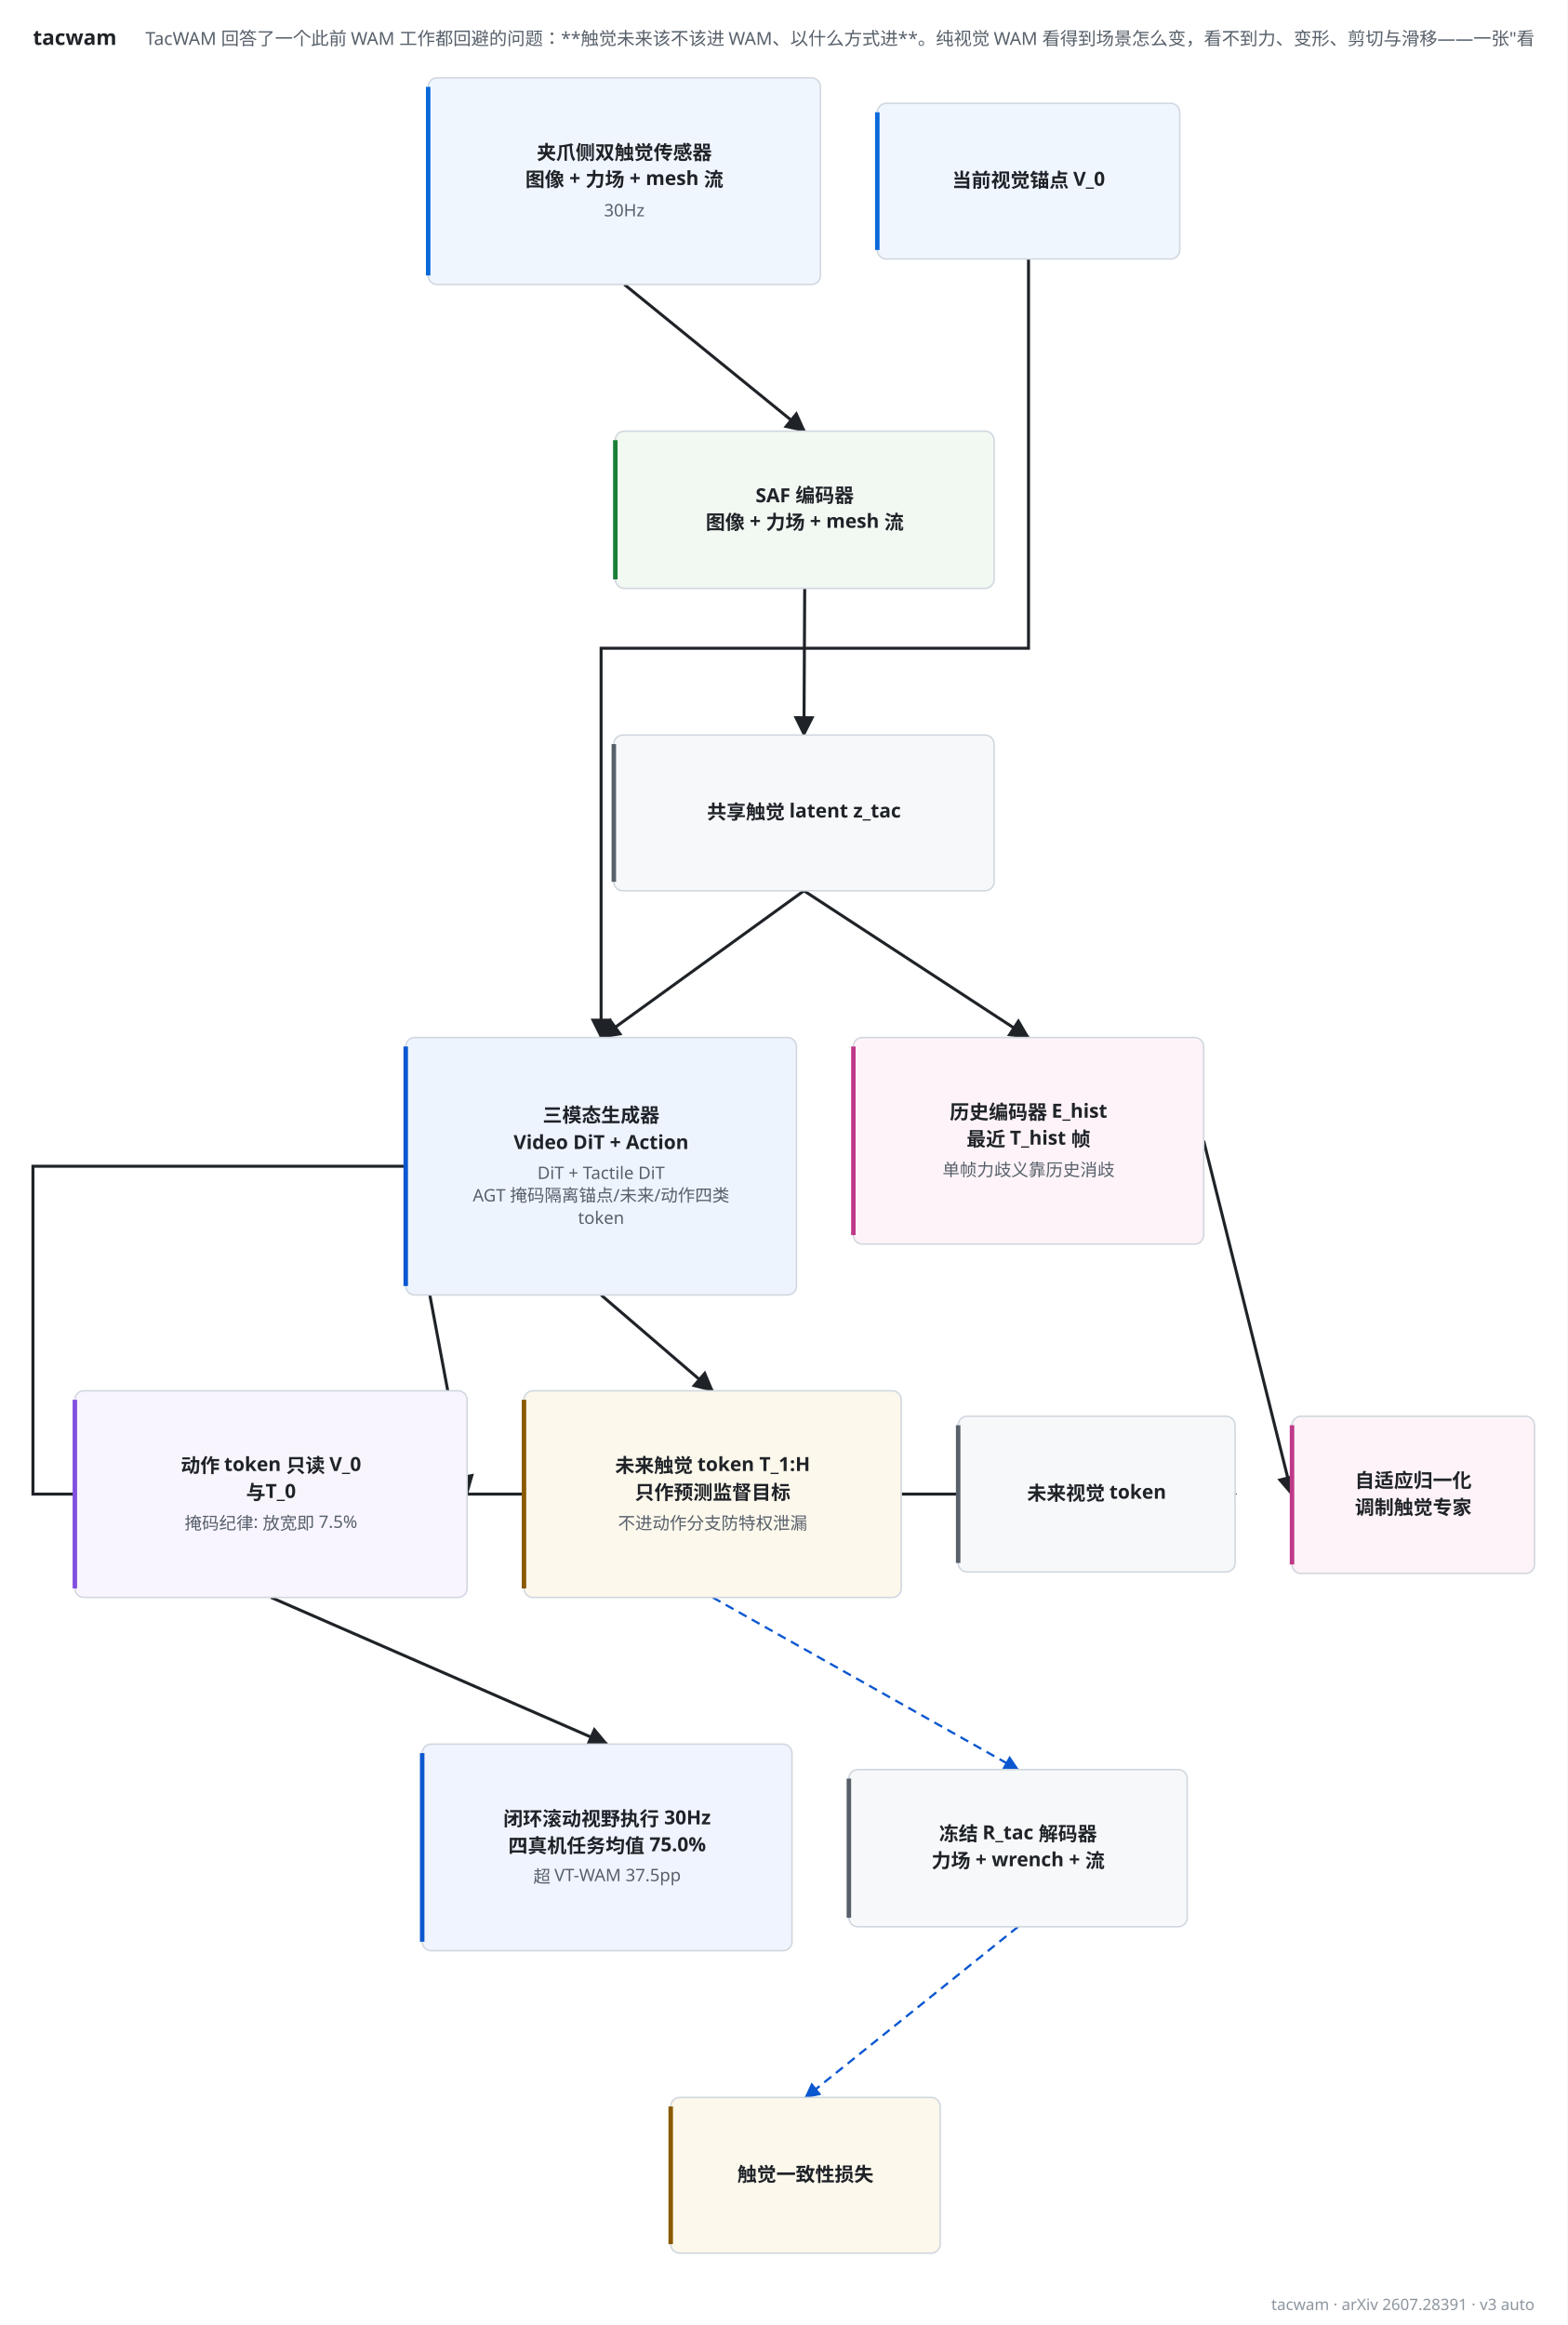
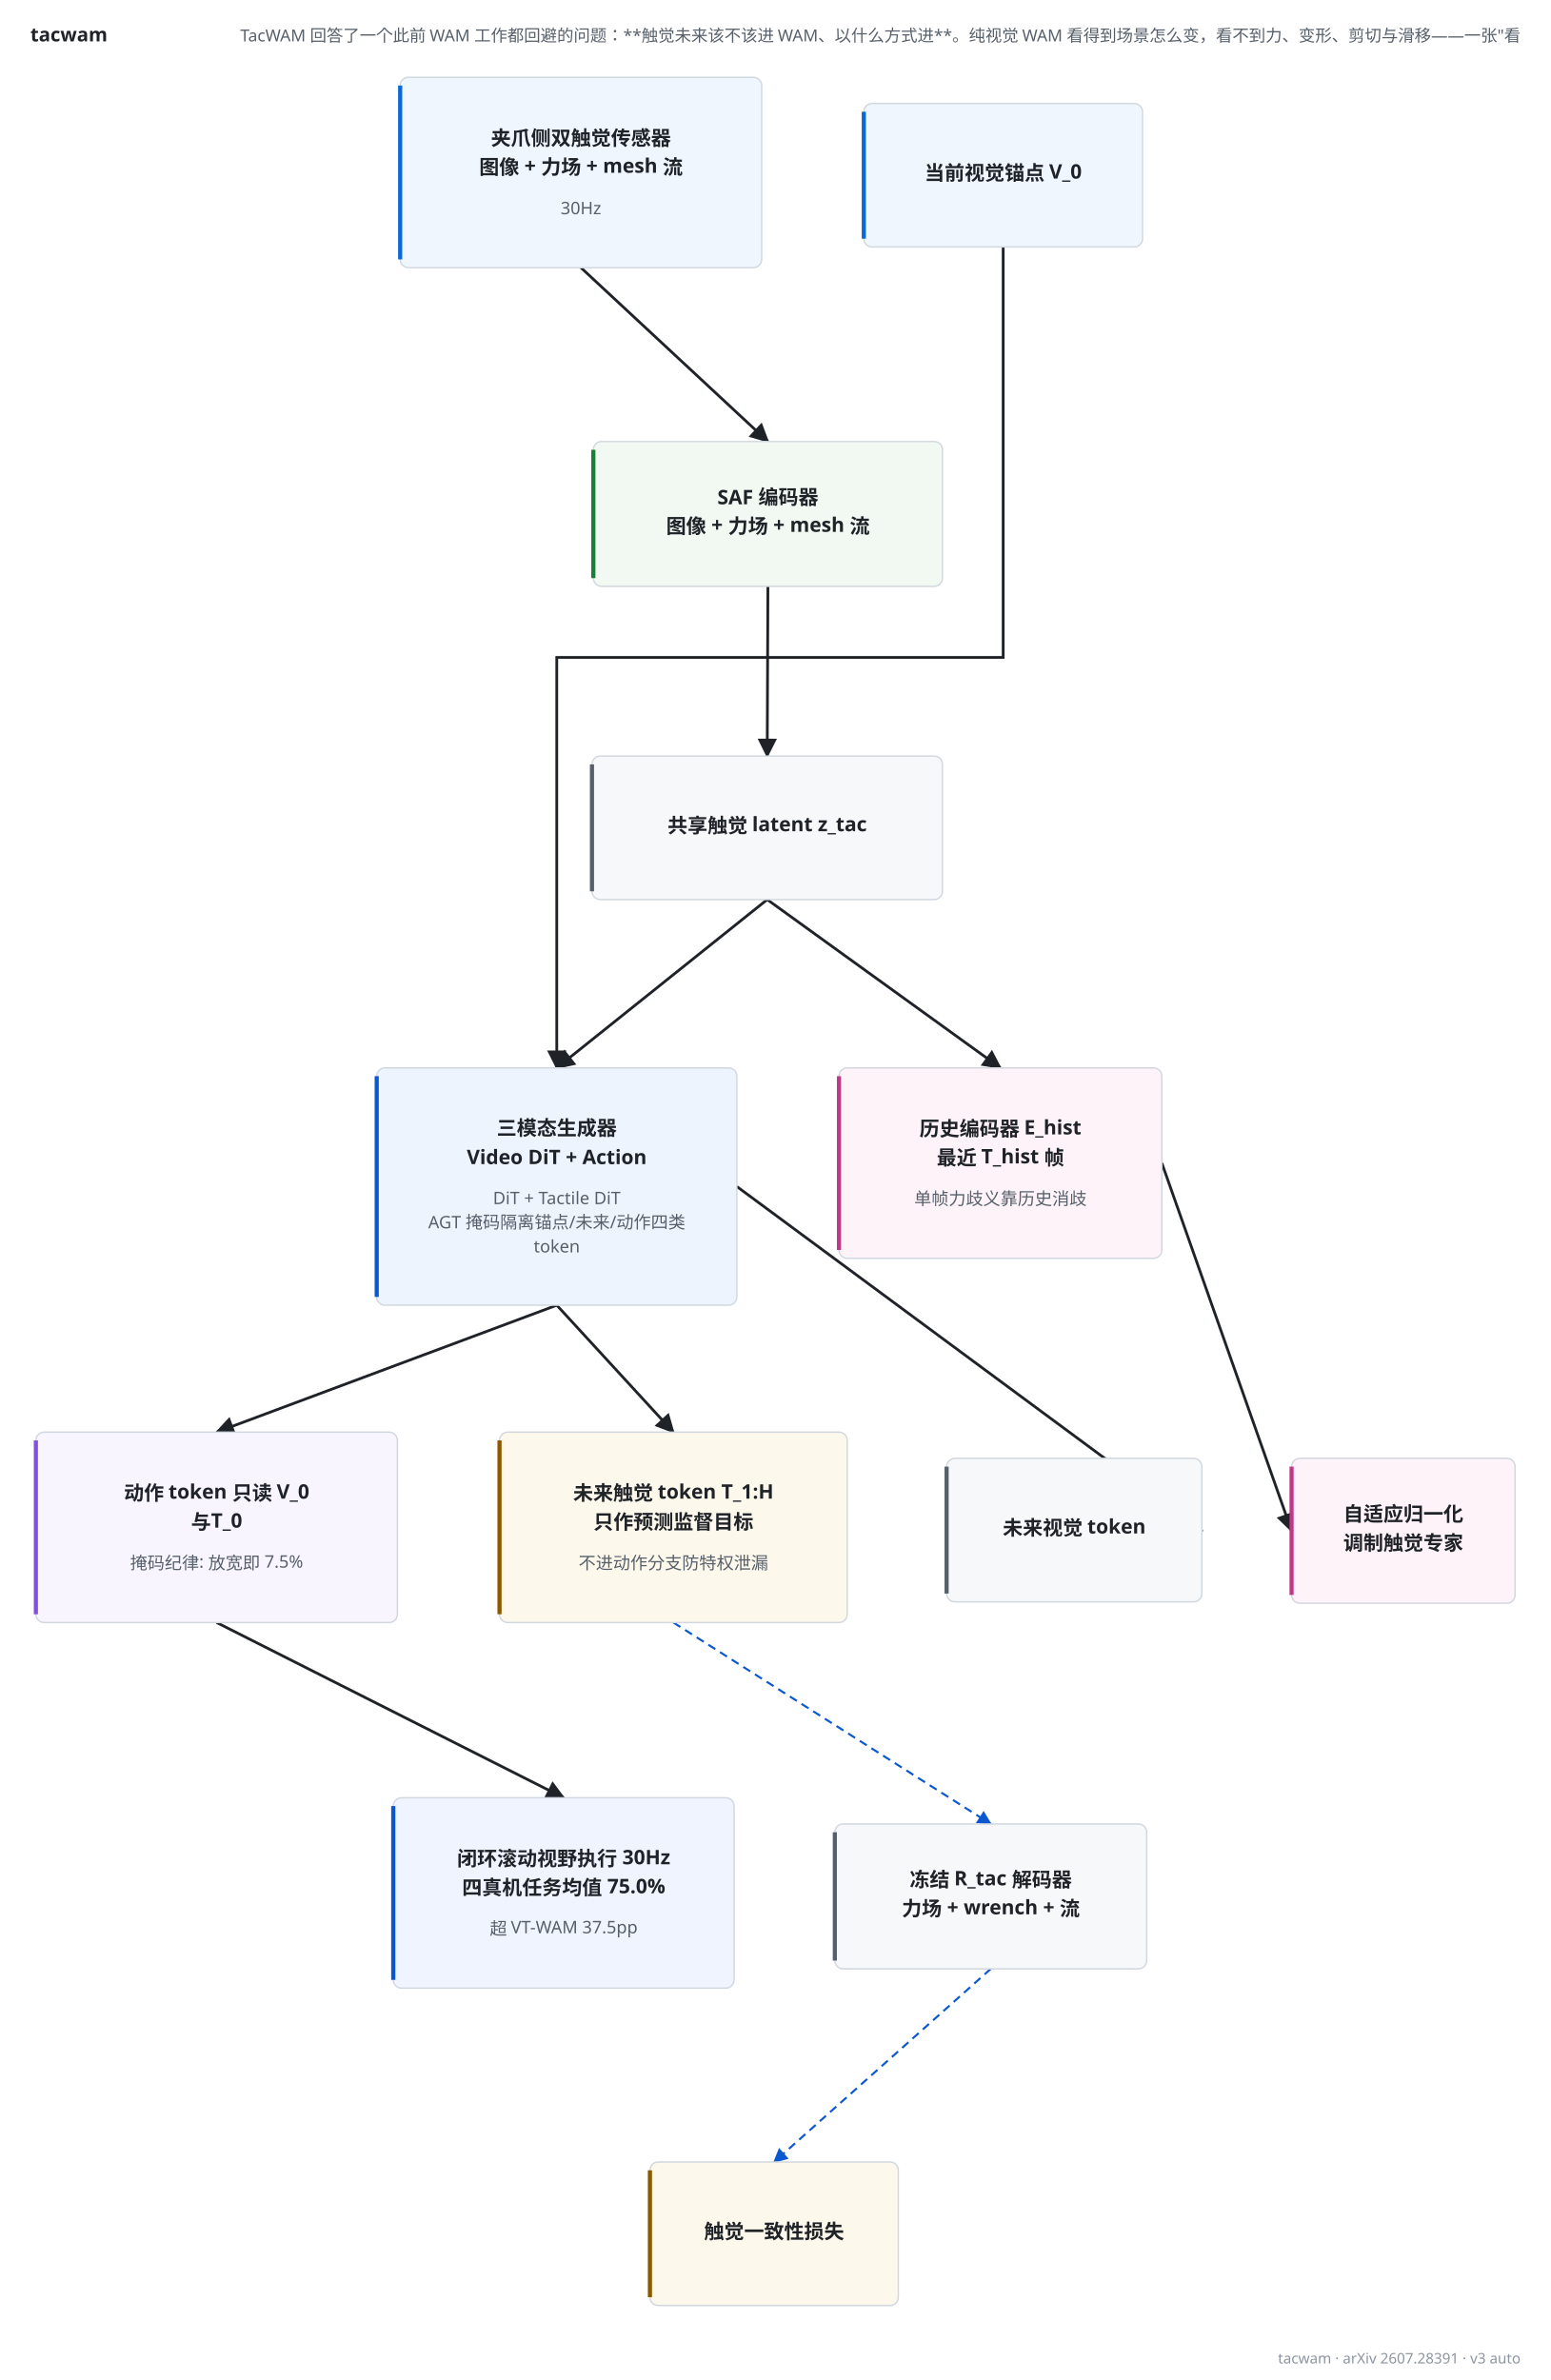
- <svg xmlns="http://www.w3.org/2000/svg" width="1047" height="1553" viewBox="-4 98 1047 1553" font-family="'PingFang SC','Hiragino Sans GB','Microsoft YaHei','Segoe UI',sans-serif" role="img">
-   <rect x="-4" y="98" width="1047" height="1553" fill="#ffffff" />
-   <text x="18" y="128" font-size="14" font-weight="700" fill="#1f2328">tacwam</text>
-   <text x="1021" y="128" font-size="12" fill="#57606a" text-anchor="end">TacWAM 回答了一个此前 WAM 工作都回避的问题：**触觉未来该不该进 WAM、以什么方式进**。纯视觉 WAM 看得到场景怎么变，看不到力、变形、剪切与滑移——一张"看</text>
+ <svg xmlns="http://www.w3.org/2000/svg" width="1124" height="1725" viewBox="26 112 1124 1725" font-family="'PingFang SC','Hiragino Sans GB','Microsoft YaHei','Segoe UI',sans-serif" role="img">
+   <rect x="26" y="112" width="1124" height="1725" fill="#ffffff" />
+   <text x="48" y="142" font-size="14" font-weight="700" fill="#1f2328">tacwam</text>
+   <text x="1128" y="142" font-size="12" fill="#57606a" text-anchor="end">TacWAM 回答了一个此前 WAM 工作都回避的问题：**触觉未来该不该进 WAM、以什么方式进**。纯视觉 WAM 看得到场景怎么变，看不到力、变形、剪切与滑移——一张"看</text>
  <defs>
    <marker id="arw-main" viewBox="0 0 10 10" refX="9" refY="5" markerWidth="7" markerHeight="7" orient="auto">
      <path d="M0,0 L10,5 L0,10 z" fill="#57606a" />
    </marker>
    <marker id="arw-thick" viewBox="0 0 10 10" refX="9" refY="5" markerWidth="7" markerHeight="7" orient="auto">
      <path d="M0,0 L10,5 L0,10 z" fill="#1f2328" />
    </marker>
    <marker id="arw-thin" viewBox="0 0 10 10" refX="9" refY="5" markerWidth="7" markerHeight="7" orient="auto">
      <path d="M0,0 L10,5 L0,10 z" fill="#8c959f" />
    </marker>
    <marker id="arw-fb" viewBox="0 0 10 10" refX="9" refY="5" markerWidth="7" markerHeight="7" orient="auto">
      <path d="M0,0 L10,5 L0,10 z" fill="#0b57d0" />
    </marker>
    <marker id="arw-loss" viewBox="0 0 10 10" refX="9" refY="5" markerWidth="7" markerHeight="7" orient="auto">
      <path d="M0,0 L10,5 L0,10 z" fill="#8a5a00" />
    </marker>
  </defs>
-   <path d="M 413.0 288.0 L 533.5 386.0" fill="none" stroke="#1f2328" stroke-width="2.0" marker-end="url(#arw-thick)" />
-   <path d="M 533.5 491.0 L 533.0 589.0" fill="none" stroke="#1f2328" stroke-width="2.0" marker-end="url(#arw-thick)" />
-   <path d="M 533.0 693.0 L 683.0 791.0" fill="none" stroke="#1f2328" stroke-width="2.0" marker-end="url(#arw-thick)" />
-   <path d="M 800.0 860.0 L 859.0 1096.5" fill="none" stroke="#1f2328" stroke-width="2.0" marker-end="url(#arw-thick)" />
-   <path d="M 683.0 271.0 L 683.0 531.0 L 397.5 531.0 L 397.5 791.0" fill="none" stroke="#1f2328" stroke-width="2.0" marker-end="url(#arw-thick)" />
-   <path d="M 533.0 693.0 L 397.5 791.0" fill="none" stroke="#1f2328" stroke-width="2.0" marker-end="url(#arw-thick)" />
-   <path d="M 397.5 963.0 L 472.0 1027.0" fill="none" stroke="#1f2328" stroke-width="2.0" marker-end="url(#arw-thick)" />
-   <path d="M 528.0 877.0 L 18.0 877.0 L 18.0 1096.0 L 821.0 1096.0" fill="none" stroke="#1f2328" stroke-width="2.0" marker-end="url(#arw-thick)" />
-   <path d="M 267.0 877.0 L 308.0 1096.0" fill="none" stroke="#1f2328" stroke-width="2.0" marker-end="url(#arw-thick)" />
-   <path d="M 472.0 1165.0 L 676.0 1280.0" fill="none" stroke="#0b57d0" stroke-width="1.5" stroke-dasharray="6 4" marker-end="url(#arw-fb)" />
-   <path d="M 676.0 1385.0 L 534.0 1499.0" fill="none" stroke="#0b57d0" stroke-width="1.5" stroke-dasharray="6 4" marker-end="url(#arw-fb)" />
-   <path d="M 177.0 1165.0 L 401.5 1263.0" fill="none" stroke="#1f2328" stroke-width="2.0" marker-end="url(#arw-thick)" />
-   <rect x="282" y="150" width="262" height="138" rx="6" fill="#f0f6fe" stroke="#d0d7de" stroke-width="1" />
-   <line x1="282" y1="156" x2="282" y2="282" stroke="#0969da" stroke-width="3" />
-   <text x="413.0" y="204.5" font-size="13" font-weight="700" fill="#1f2328" text-anchor="middle">夹爪侧双触觉传感器</text>
-   <text x="413.0" y="222.5" font-size="13" font-weight="700" fill="#1f2328" text-anchor="middle">图像 + 力场 + mesh 流</text>
-   <text x="413.0" y="242.5" font-size="11.5" fill="#57606a" text-anchor="middle">30Hz</text>
-   <rect x="407" y="386" width="253" height="105" rx="6" fill="#f2f9f3" stroke="#d0d7de" stroke-width="1" />
-   <line x1="407" y1="392" x2="407" y2="485" stroke="#1a7f37" stroke-width="3" />
-   <text x="533.5" y="433.5" font-size="13" font-weight="700" fill="#1f2328" text-anchor="middle">SAF 编码器</text>
-   <text x="533.5" y="451.5" font-size="13" font-weight="700" fill="#1f2328" text-anchor="middle">图像 + 力场 + mesh 流</text>
-   <rect x="406" y="589" width="254" height="104" rx="6" fill="#f6f8fa" stroke="#d0d7de" stroke-width="1" />
-   <line x1="406" y1="595" x2="406" y2="687" stroke="#57606a" stroke-width="3" />
-   <text x="533.0" y="645.0" font-size="13" font-weight="700" fill="#1f2328" text-anchor="middle">共享触觉 latent z_tac</text>
-   <rect x="566" y="791" width="234" height="138" rx="6" fill="#fdf3f8" stroke="#d0d7de" stroke-width="1" />
-   <line x1="566" y1="797" x2="566" y2="923" stroke="#bf3989" stroke-width="3" />
-   <text x="683.0" y="845.5" font-size="13" font-weight="700" fill="#1f2328" text-anchor="middle">历史编码器 E_hist</text>
-   <text x="683.0" y="863.5" font-size="13" font-weight="700" fill="#1f2328" text-anchor="middle">最近 T_hist 帧</text>
-   <text x="683.0" y="883.5" font-size="11.5" fill="#57606a" text-anchor="middle">单帧力歧义靠历史消歧</text>
-   <rect x="859" y="1044" width="162" height="105" rx="6" fill="#fdf3f8" stroke="#d0d7de" stroke-width="1" />
-   <line x1="859" y1="1050" x2="859" y2="1143" stroke="#bf3989" stroke-width="3" />
-   <text x="940.0" y="1091.5" font-size="13" font-weight="700" fill="#1f2328" text-anchor="middle">自适应归一化</text>
-   <text x="940.0" y="1109.5" font-size="13" font-weight="700" fill="#1f2328" text-anchor="middle">调制触觉专家</text>
-   <rect x="582" y="167" width="202" height="104" rx="6" fill="#f0f6fe" stroke="#d0d7de" stroke-width="1" />
-   <line x1="582" y1="173" x2="582" y2="265" stroke="#0969da" stroke-width="3" />
-   <text x="683.0" y="223.0" font-size="13" font-weight="700" fill="#1f2328" text-anchor="middle">当前视觉锚点 V_0</text>
-   <rect x="267" y="791" width="261" height="172" rx="6" fill="#eef4fe" stroke="#d0d7de" stroke-width="1" />
-   <line x1="267" y1="797" x2="267" y2="957" stroke="#0b57d0" stroke-width="3" />
-   <text x="397.5" y="847.5" font-size="13" font-weight="700" fill="#1f2328" text-anchor="middle">三模态生成器</text>
-   <text x="397.5" y="865.5" font-size="13" font-weight="700" fill="#1f2328" text-anchor="middle">Video DiT + Action</text>
-   <text x="397.5" y="885.5" font-size="11.5" fill="#57606a" text-anchor="middle">DiT + Tactile DiT</text>
-   <text x="397.5" y="900.5" font-size="11.5" fill="#57606a" text-anchor="middle">AGT 掩码隔离锚点/未来/动作四类</text>
-   <text x="397.5" y="915.5" font-size="11.5" fill="#57606a" text-anchor="middle">token</text>
-   <rect x="346" y="1027" width="252" height="138" rx="6" fill="#fdf8ec" stroke="#d0d7de" stroke-width="1" />
-   <line x1="346" y1="1033" x2="346" y2="1159" stroke="#8a5a00" stroke-width="3" />
-   <text x="472.0" y="1081.5" font-size="13" font-weight="700" fill="#1f2328" text-anchor="middle">未来触觉 token T_1:H</text>
-   <text x="472.0" y="1099.5" font-size="13" font-weight="700" fill="#1f2328" text-anchor="middle">只作预测监督目标</text>
-   <text x="472.0" y="1119.5" font-size="11.5" fill="#57606a" text-anchor="middle">不进动作分支防特权泄漏</text>
-   <rect x="636" y="1044" width="185" height="104" rx="6" fill="#f6f8fa" stroke="#d0d7de" stroke-width="1" />
-   <line x1="636" y1="1050" x2="636" y2="1142" stroke="#57606a" stroke-width="3" />
-   <text x="728.5" y="1100.0" font-size="13" font-weight="700" fill="#1f2328" text-anchor="middle">未来视觉 token</text>
-   <rect x="46" y="1027" width="262" height="138" rx="6" fill="#f8f5fe" stroke="#d0d7de" stroke-width="1" />
-   <line x1="46" y1="1033" x2="46" y2="1159" stroke="#8250df" stroke-width="3" />
-   <text x="177.0" y="1081.5" font-size="13" font-weight="700" fill="#1f2328" text-anchor="middle">动作 token 只读 V_0</text>
-   <text x="177.0" y="1099.5" font-size="13" font-weight="700" fill="#1f2328" text-anchor="middle">与T_0</text>
-   <text x="177.0" y="1119.5" font-size="11.5" fill="#57606a" text-anchor="middle">掩码纪律: 放宽即 7.5%</text>
-   <rect x="563" y="1280" width="226" height="105" rx="6" fill="#f6f8fa" stroke="#d0d7de" stroke-width="1" />
-   <line x1="563" y1="1286" x2="563" y2="1379" stroke="#57606a" stroke-width="3" />
-   <text x="676.0" y="1327.5" font-size="13" font-weight="700" fill="#1f2328" text-anchor="middle">冻结 R_tac 解码器</text>
-   <text x="676.0" y="1345.5" font-size="13" font-weight="700" fill="#1f2328" text-anchor="middle">力场 + wrench + 流</text>
-   <rect x="444" y="1499" width="180" height="104" rx="6" fill="#fdf8ec" stroke="#d0d7de" stroke-width="1" />
-   <line x1="444" y1="1505" x2="444" y2="1597" stroke="#8a5a00" stroke-width="3" />
-   <text x="534.0" y="1555.0" font-size="13" font-weight="700" fill="#1f2328" text-anchor="middle">触觉一致性损失</text>
-   <rect x="278" y="1263" width="247" height="138" rx="6" fill="#f0f4fe" stroke="#d0d7de" stroke-width="1" />
-   <line x1="278" y1="1269" x2="278" y2="1395" stroke="#0b57d0" stroke-width="3" />
-   <text x="401.5" y="1317.5" font-size="13" font-weight="700" fill="#1f2328" text-anchor="middle">闭环滚动视野执行 30Hz</text>
-   <text x="401.5" y="1335.5" font-size="13" font-weight="700" fill="#1f2328" text-anchor="middle">四真机任务均值 75.0%</text>
-   <text x="401.5" y="1355.5" font-size="11.5" fill="#57606a" text-anchor="middle">超 VT-WAM 37.5pp</text>
-   <text x="1021" y="1641" font-size="10.5" fill="#8c959f" text-anchor="end">tacwam · arXiv 2607.28391 · v3 auto</text>
+   <path d="M 447.0 306.0 L 582.5 432.0" fill="none" stroke="#1f2328" stroke-width="2.0" marker-end="url(#arw-thick)" />
+   <path d="M 582.5 537.0 L 582.0 660.0" fill="none" stroke="#1f2328" stroke-width="2.0" marker-end="url(#arw-thick)" />
+   <path d="M 582.0 764.0 L 751.0 886.0" fill="none" stroke="#1f2328" stroke-width="2.0" marker-end="url(#arw-thick)" />
+   <path d="M 868.0 955.0 L 962.0 1221.5" fill="none" stroke="#1f2328" stroke-width="2.0" marker-end="url(#arw-thick)" />
+   <path d="M 753.0 291.0 L 753.0 588.5 L 429.5 588.5 L 429.5 886.0" fill="none" stroke="#1f2328" stroke-width="2.0" marker-end="url(#arw-thick)" />
+   <path d="M 582.0 764.0 L 429.5 886.0" fill="none" stroke="#1f2328" stroke-width="2.0" marker-end="url(#arw-thick)" />
+   <path d="M 429.5 1058.0 L 514.0 1150.0" fill="none" stroke="#1f2328" stroke-width="2.0" marker-end="url(#arw-thick)" />
+   <path d="M 560.0 972.0 L 897.0 1221.0" fill="none" stroke="#1f2328" stroke-width="2.0" marker-end="url(#arw-thick)" />
+   <path d="M 429.5 1058.0 L 183.0 1150.0" fill="none" stroke="#1f2328" stroke-width="2.0" marker-end="url(#arw-thick)" />
+   <path d="M 514.0 1288.0 L 744.0 1434.0" fill="none" stroke="#0b57d0" stroke-width="1.5" stroke-dasharray="6 4" marker-end="url(#arw-fb)" />
+   <path d="M 744.0 1539.0 L 587.0 1679.0" fill="none" stroke="#0b57d0" stroke-width="1.5" stroke-dasharray="6 4" marker-end="url(#arw-fb)" />
+   <path d="M 183.0 1288.0 L 434.5 1415.0" fill="none" stroke="#1f2328" stroke-width="2.0" marker-end="url(#arw-thick)" />
+   <rect x="316" y="168" width="262" height="138" rx="6" fill="#f0f6fe" stroke="#d0d7de" stroke-width="1" />
+   <line x1="316" y1="174" x2="316" y2="300" stroke="#0969da" stroke-width="3" />
+   <text x="447.0" y="217.25" font-size="14.5" font-weight="700" fill="#1f2328" text-anchor="middle">夹爪侧双触觉传感器</text>
+   <text x="447.0" y="238.25" font-size="14.5" font-weight="700" fill="#1f2328" text-anchor="middle">图像 + 力场 + mesh 流</text>
+   <text x="447.0" y="267.25" font-size="12.5" fill="#57606a" text-anchor="middle">30Hz</text>
+   <rect x="456" y="432" width="253" height="105" rx="6" fill="#f2f9f3" stroke="#d0d7de" stroke-width="1" />
+   <line x1="456" y1="438" x2="456" y2="531" stroke="#1a7f37" stroke-width="3" />
+   <text x="582.5" y="477.5" font-size="14.5" font-weight="700" fill="#1f2328" text-anchor="middle">SAF 编码器</text>
+   <text x="582.5" y="498.5" font-size="14.5" font-weight="700" fill="#1f2328" text-anchor="middle">图像 + 力场 + mesh 流</text>
+   <rect x="455" y="660" width="254" height="104" rx="6" fill="#f6f8fa" stroke="#d0d7de" stroke-width="1" />
+   <line x1="455" y1="666" x2="455" y2="758" stroke="#57606a" stroke-width="3" />
+   <text x="582.0" y="715.5" font-size="14.5" font-weight="700" fill="#1f2328" text-anchor="middle">共享触觉 latent z_tac</text>
+   <rect x="634" y="886" width="234" height="138" rx="6" fill="#fdf3f8" stroke="#d0d7de" stroke-width="1" />
+   <line x1="634" y1="892" x2="634" y2="1018" stroke="#bf3989" stroke-width="3" />
+   <text x="751.0" y="935.25" font-size="14.5" font-weight="700" fill="#1f2328" text-anchor="middle">历史编码器 E_hist</text>
+   <text x="751.0" y="956.25" font-size="14.5" font-weight="700" fill="#1f2328" text-anchor="middle">最近 T_hist 帧</text>
+   <text x="751.0" y="985.25" font-size="12.5" fill="#57606a" text-anchor="middle">单帧力歧义靠历史消歧</text>
+   <rect x="962" y="1169" width="162" height="105" rx="6" fill="#fdf3f8" stroke="#d0d7de" stroke-width="1" />
+   <line x1="962" y1="1175" x2="962" y2="1268" stroke="#bf3989" stroke-width="3" />
+   <text x="1043.0" y="1214.5" font-size="14.5" font-weight="700" fill="#1f2328" text-anchor="middle">自适应归一化</text>
+   <text x="1043.0" y="1235.5" font-size="14.5" font-weight="700" fill="#1f2328" text-anchor="middle">调制触觉专家</text>
+   <rect x="652" y="187" width="202" height="104" rx="6" fill="#f0f6fe" stroke="#d0d7de" stroke-width="1" />
+   <line x1="652" y1="193" x2="652" y2="285" stroke="#0969da" stroke-width="3" />
+   <text x="753.0" y="242.5" font-size="14.5" font-weight="700" fill="#1f2328" text-anchor="middle">当前视觉锚点 V_0</text>
+   <rect x="299" y="886" width="261" height="172" rx="6" fill="#eef4fe" stroke="#d0d7de" stroke-width="1" />
+   <line x1="299" y1="892" x2="299" y2="1052" stroke="#0b57d0" stroke-width="3" />
+   <text x="429.5" y="934.75" font-size="14.5" font-weight="700" fill="#1f2328" text-anchor="middle">三模态生成器</text>
+   <text x="429.5" y="955.75" font-size="14.5" font-weight="700" fill="#1f2328" text-anchor="middle">Video DiT + Action</text>
+   <text x="429.5" y="984.75" font-size="12.5" fill="#57606a" text-anchor="middle">DiT + Tactile DiT</text>
+   <text x="429.5" y="1002.25" font-size="12.5" fill="#57606a" text-anchor="middle">AGT 掩码隔离锚点/未来/动作四类</text>
+   <text x="429.5" y="1019.75" font-size="12.5" fill="#57606a" text-anchor="middle">token</text>
+   <rect x="388" y="1150" width="252" height="138" rx="6" fill="#fdf8ec" stroke="#d0d7de" stroke-width="1" />
+   <line x1="388" y1="1156" x2="388" y2="1282" stroke="#8a5a00" stroke-width="3" />
+   <text x="514.0" y="1199.25" font-size="14.5" font-weight="700" fill="#1f2328" text-anchor="middle">未来触觉 token T_1:H</text>
+   <text x="514.0" y="1220.25" font-size="14.5" font-weight="700" fill="#1f2328" text-anchor="middle">只作预测监督目标</text>
+   <text x="514.0" y="1249.25" font-size="12.5" fill="#57606a" text-anchor="middle">不进动作分支防特权泄漏</text>
+   <rect x="712" y="1169" width="185" height="104" rx="6" fill="#f6f8fa" stroke="#d0d7de" stroke-width="1" />
+   <line x1="712" y1="1175" x2="712" y2="1267" stroke="#57606a" stroke-width="3" />
+   <text x="804.5" y="1224.5" font-size="14.5" font-weight="700" fill="#1f2328" text-anchor="middle">未来视觉 token</text>
+   <rect x="52" y="1150" width="262" height="138" rx="6" fill="#f8f5fe" stroke="#d0d7de" stroke-width="1" />
+   <line x1="52" y1="1156" x2="52" y2="1282" stroke="#8250df" stroke-width="3" />
+   <text x="183.0" y="1199.25" font-size="14.5" font-weight="700" fill="#1f2328" text-anchor="middle">动作 token 只读 V_0</text>
+   <text x="183.0" y="1220.25" font-size="14.5" font-weight="700" fill="#1f2328" text-anchor="middle">与T_0</text>
+   <text x="183.0" y="1249.25" font-size="12.5" fill="#57606a" text-anchor="middle">掩码纪律: 放宽即 7.5%</text>
+   <rect x="631" y="1434" width="226" height="105" rx="6" fill="#f6f8fa" stroke="#d0d7de" stroke-width="1" />
+   <line x1="631" y1="1440" x2="631" y2="1533" stroke="#57606a" stroke-width="3" />
+   <text x="744.0" y="1479.5" font-size="14.5" font-weight="700" fill="#1f2328" text-anchor="middle">冻结 R_tac 解码器</text>
+   <text x="744.0" y="1500.5" font-size="14.5" font-weight="700" fill="#1f2328" text-anchor="middle">力场 + wrench + 流</text>
+   <rect x="497" y="1679" width="180" height="104" rx="6" fill="#fdf8ec" stroke="#d0d7de" stroke-width="1" />
+   <line x1="497" y1="1685" x2="497" y2="1777" stroke="#8a5a00" stroke-width="3" />
+   <text x="587.0" y="1734.5" font-size="14.5" font-weight="700" fill="#1f2328" text-anchor="middle">触觉一致性损失</text>
+   <rect x="311" y="1415" width="247" height="138" rx="6" fill="#f0f4fe" stroke="#d0d7de" stroke-width="1" />
+   <line x1="311" y1="1421" x2="311" y2="1547" stroke="#0b57d0" stroke-width="3" />
+   <text x="434.5" y="1464.25" font-size="14.5" font-weight="700" fill="#1f2328" text-anchor="middle">闭环滚动视野执行 30Hz</text>
+   <text x="434.5" y="1485.25" font-size="14.5" font-weight="700" fill="#1f2328" text-anchor="middle">四真机任务均值 75.0%</text>
+   <text x="434.5" y="1514.25" font-size="12.5" fill="#57606a" text-anchor="middle">超 VT-WAM 37.5pp</text>
+   <text x="1128" y="1825" font-size="10.5" fill="#8c959f" text-anchor="end">tacwam · arXiv 2607.28391 · v3 auto</text>
</svg>
